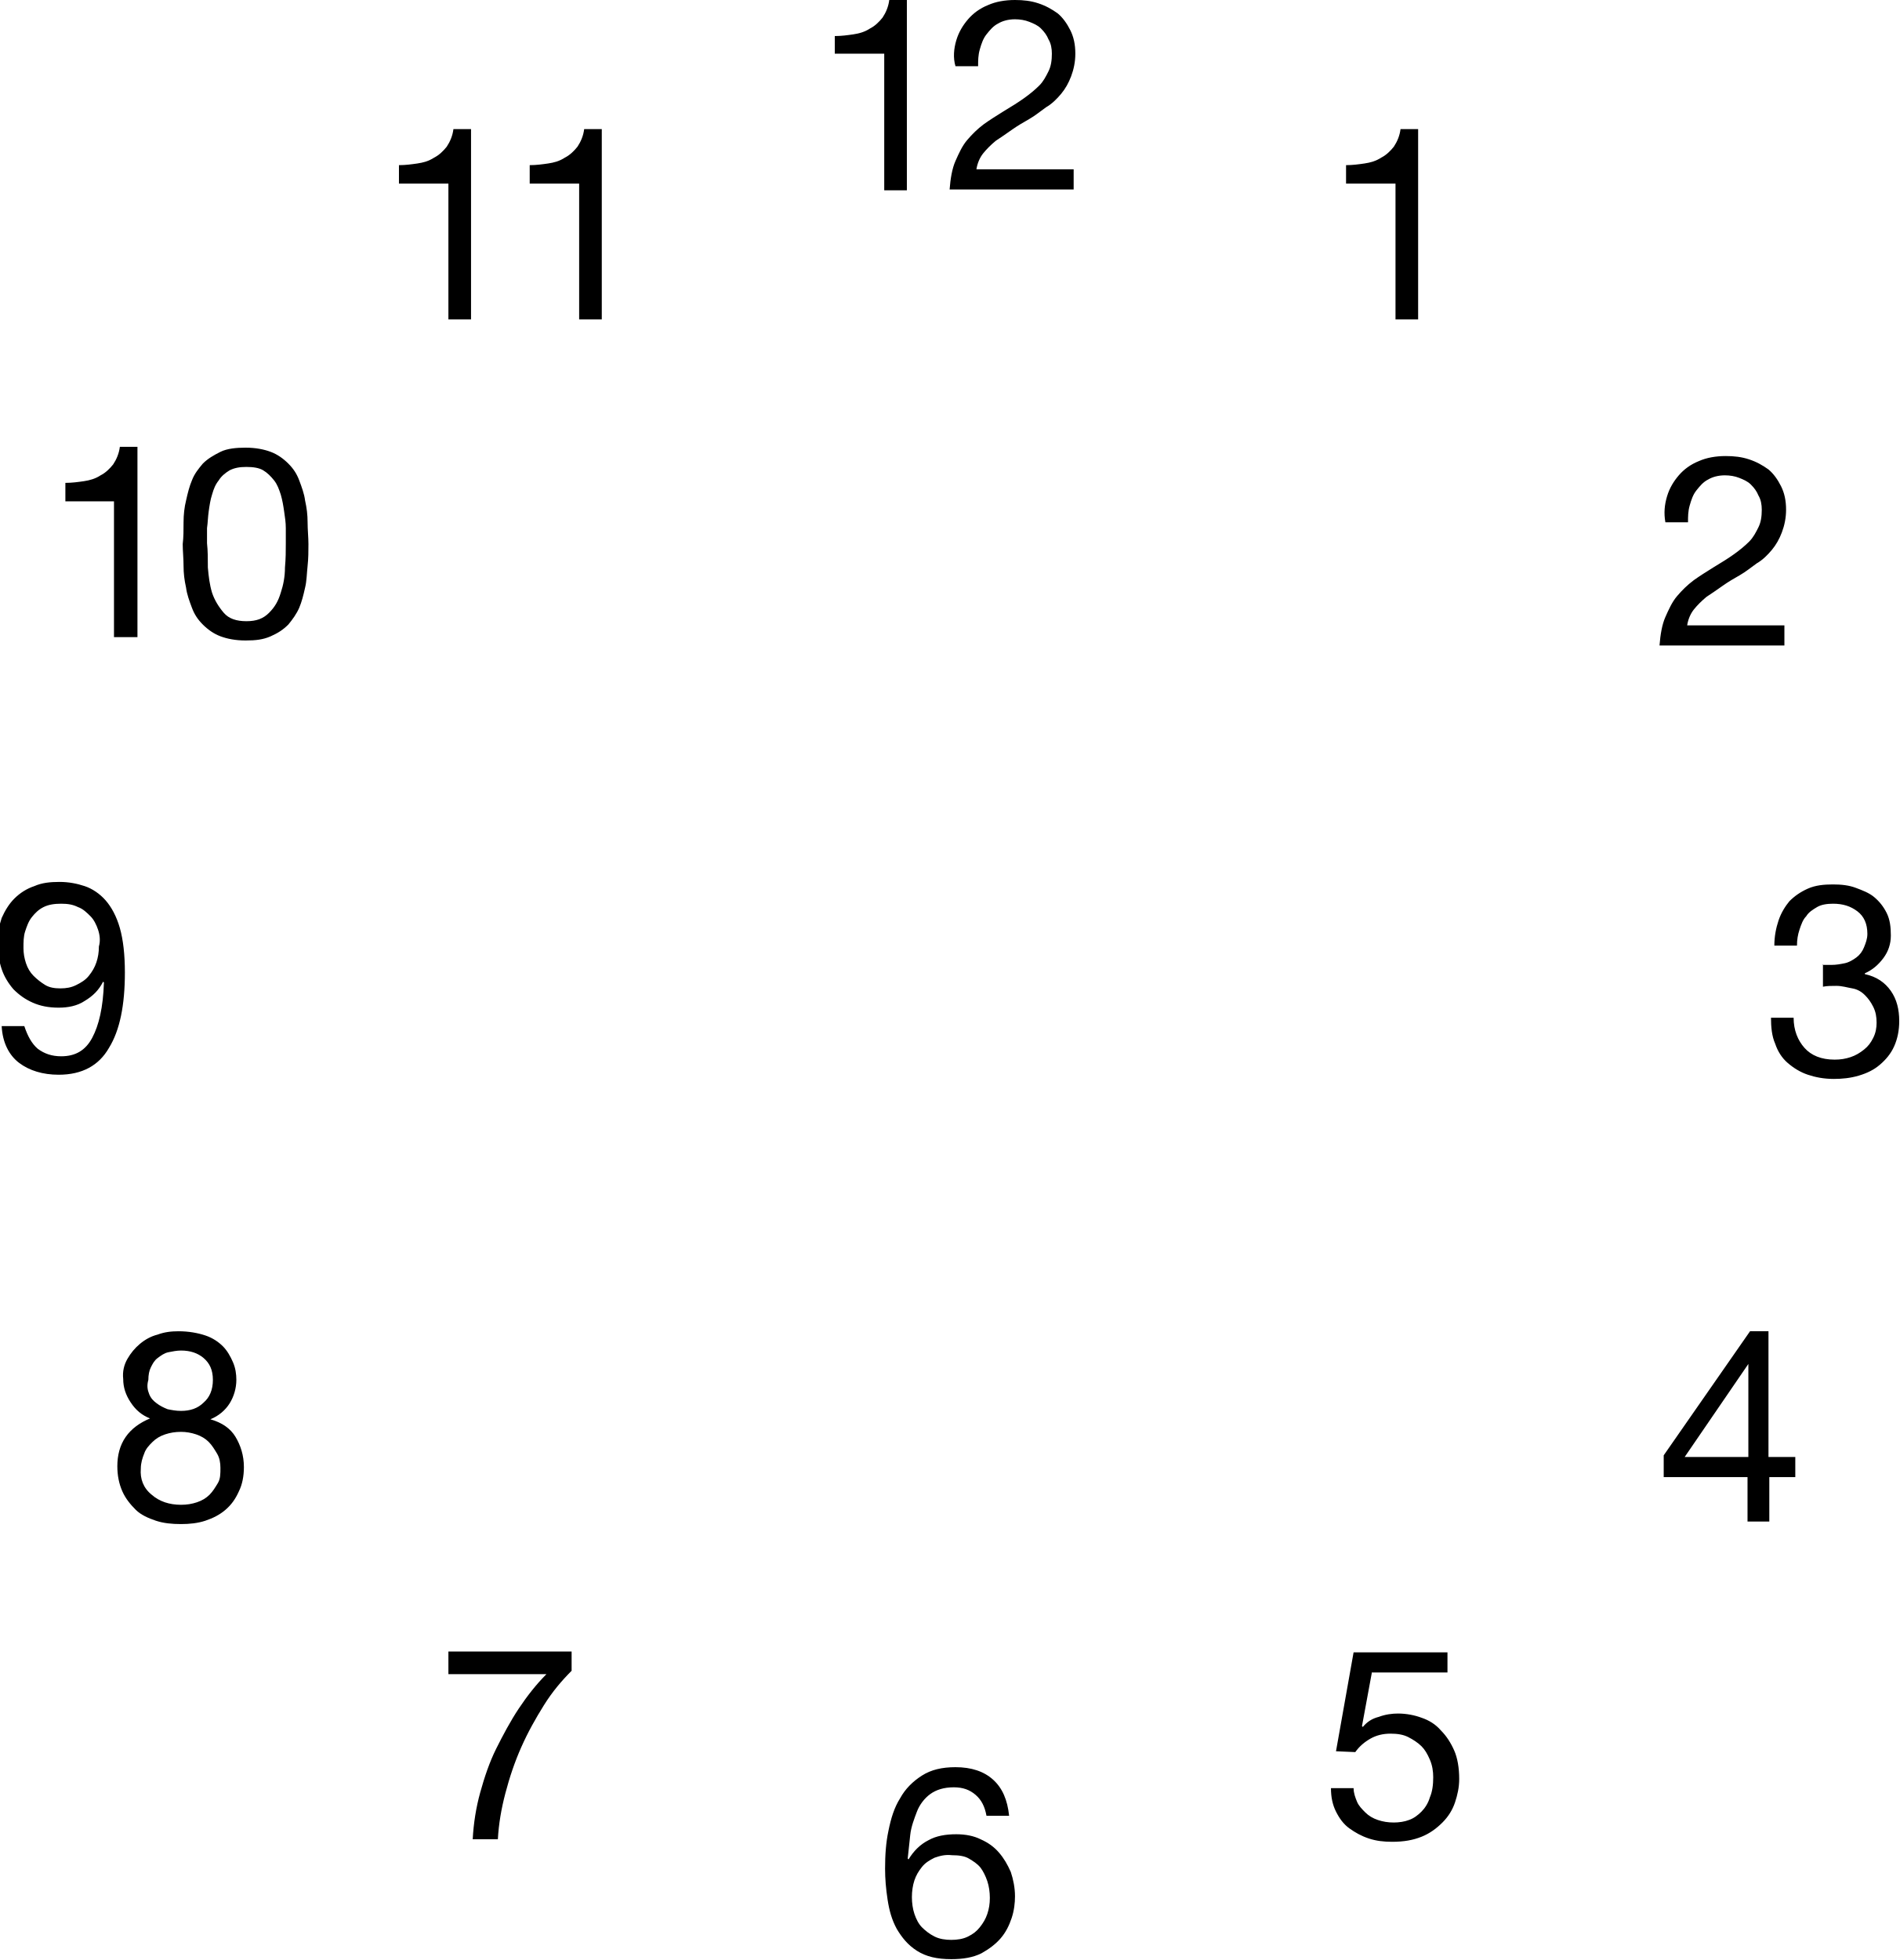
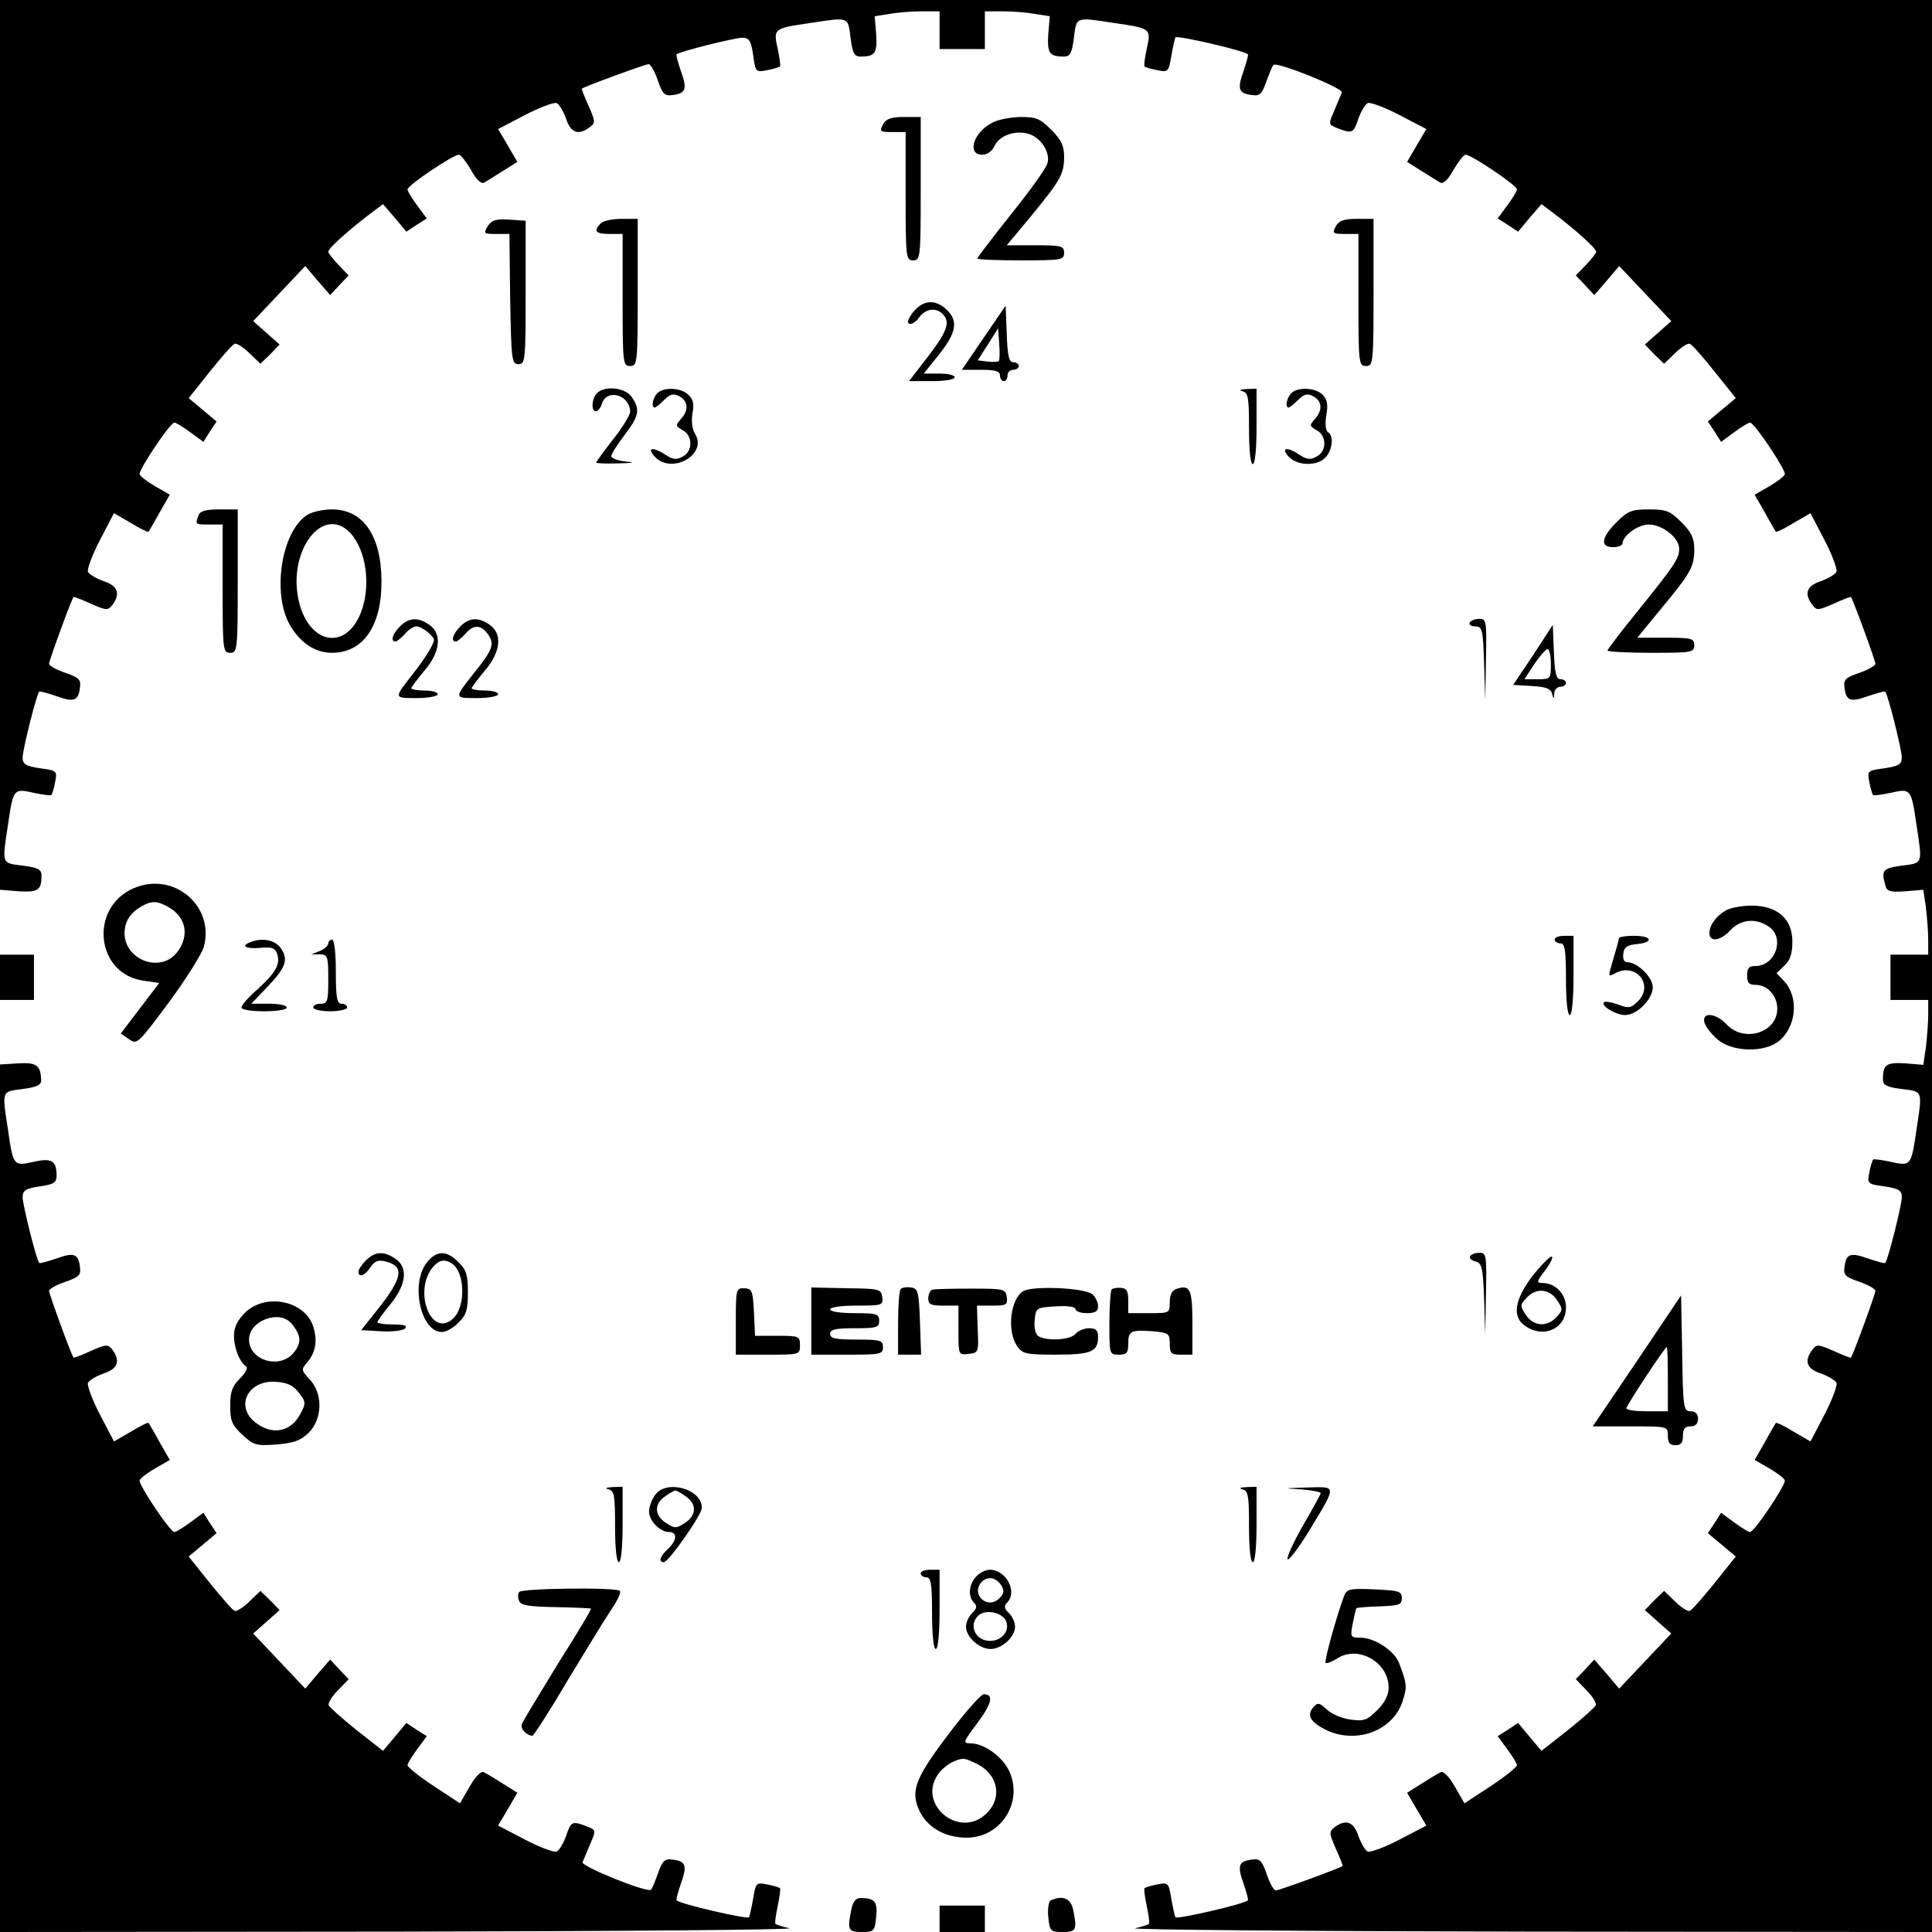
- <svg xmlns="http://www.w3.org/2000/svg" viewBox="0 0 226.6 233.8">
-   <path d="M105.5 22.7V6.4h-5.9V4.3c.8 0 1.5-.1 2.2-.2.7-.1 1.4-.3 2-.7.6-.3 1.1-.8 1.5-1.3.4-.6.7-1.3.8-2.1h2.1v22.7h-2.7zM114.1 4.8c.3-1 .8-1.8 1.4-2.5.6-.7 1.4-1.3 2.4-1.7.9-.4 2-.6 3.2-.6 1 0 1.9.1 2.8.4.9.3 1.6.7 2.3 1.2.6.5 1.1 1.2 1.5 2 .4.8.6 1.7.6 2.8 0 1-.2 1.9-.5 2.7s-.7 1.5-1.2 2.1c-.5.6-1.1 1.2-1.8 1.6-.7.5-1.3 1-2 1.4-.7.4-1.4.8-2.1 1.3s-1.3.9-1.9 1.3c-.6.5-1.1 1-1.5 1.5s-.7 1.2-.8 1.9h11.6v2.4h-14.8c.1-1.3.3-2.5.7-3.4.4-.9.8-1.8 1.4-2.5s1.2-1.3 2-1.9c.7-.5 1.5-1 2.3-1.5 1-.6 1.8-1.1 2.5-1.6s1.3-1 1.8-1.5.8-1.1 1.1-1.7.4-1.3.4-2.1c0-.6-.1-1.2-.4-1.7-.2-.5-.5-.9-.9-1.3s-.9-.6-1.4-.8c-.5-.2-1.1-.3-1.7-.3-.8 0-1.5.2-2 .5-.6.3-1 .8-1.4 1.3-.4.5-.6 1.1-.8 1.8s-.2 1.3-.2 2H114c-.3-1-.2-2.1.1-3.1zM166.5 38.2V21.9h-5.9v-2.2c.8 0 1.5-.1 2.2-.2.7-.1 1.4-.3 2-.7.6-.3 1.1-.8 1.5-1.3.4-.6.7-1.3.8-2.1h2.1v22.7h-2.7zM198.9 59.2c.3-1 .8-1.8 1.4-2.5.6-.7 1.4-1.3 2.4-1.7.9-.4 2-.6 3.2-.6 1 0 1.9.1 2.8.4.9.3 1.6.7 2.3 1.2.6.5 1.1 1.2 1.5 2 .4.8.6 1.7.6 2.8 0 1-.2 1.9-.5 2.7s-.7 1.5-1.2 2.1c-.5.6-1.1 1.2-1.8 1.6-.7.5-1.3 1-2 1.4-.7.4-1.4.8-2.1 1.3s-1.3.9-1.9 1.3c-.6.5-1.1 1-1.5 1.5s-.7 1.2-.8 1.9h11.6V77H198c.1-1.3.3-2.5.7-3.4.4-.9.8-1.8 1.4-2.5s1.2-1.3 2-1.9c.7-.5 1.5-1 2.3-1.5 1-.6 1.8-1.1 2.5-1.6s1.3-1 1.8-1.5.8-1.1 1.1-1.7.4-1.3.4-2.1c0-.6-.1-1.2-.4-1.7-.2-.5-.5-.9-.9-1.3s-.9-.6-1.4-.8c-.5-.2-1.1-.3-1.7-.3-.8 0-1.5.2-2 .5-.6.3-1 .8-1.4 1.3-.4.5-.6 1.1-.8 1.8s-.2 1.3-.2 2h-2.7c-.2-1.1-.1-2.1.2-3.1zM217.6 115.1H218.5c.6 0 1.1-.1 1.6-.2s1-.4 1.4-.7c.4-.3.7-.7.9-1.2.2-.5.4-1 .4-1.6 0-1.2-.4-2.1-1.2-2.7-.8-.6-1.7-.9-2.9-.9-.7 0-1.4.1-1.9.4-.5.3-1 .6-1.3 1.1-.4.4-.6 1-.8 1.6-.2.6-.3 1.2-.3 1.9h-2.7c0-1.1.2-2.1.5-3s.8-1.7 1.3-2.3c.6-.6 1.3-1.1 2.2-1.5.9-.4 1.9-.5 3-.5 1 0 1.9.1 2.7.4s1.6.6 2.2 1.1c.6.5 1.1 1.1 1.5 1.9s.5 1.7.5 2.7c0 1-.3 1.9-.9 2.7-.6.8-1.3 1.4-2.2 1.8v.1c1.4.3 2.4 1 3.1 2 .7 1 1 2.2 1 3.6 0 1.1-.2 2.1-.6 3-.4.9-1 1.6-1.7 2.2s-1.5 1-2.5 1.3-2 .4-3 .4c-1.2 0-2.2-.2-3.1-.5-.9-.3-1.7-.8-2.4-1.4-.7-.6-1.2-1.4-1.5-2.3-.4-.9-.5-2-.5-3.1h2.7c0 1.5.5 2.7 1.3 3.6.8.9 2 1.4 3.6 1.4.7 0 1.3-.1 1.9-.3.6-.2 1.1-.5 1.6-.9s.8-.8 1.1-1.4.4-1.2.4-1.8c0-.7-.1-1.3-.4-1.9s-.6-1-1-1.4-.9-.7-1.5-.8-1.2-.3-1.9-.3c-.6 0-1.1 0-1.6.1V115c-.1.1 0 .1.1.1zM214.2 173.8v2.4h-3.1v5.3h-2.6v-5.3h-10v-2.6l10.3-14.8h2.2v15h3.2zm-5.6-11.1l-7.6 11.1h7.6v-11.1zM163.7 199.4l-1.2 6.5.1.1c.5-.6 1.1-1 1.9-1.2.8-.3 1.6-.4 2.3-.4 1 0 2 .2 2.8.5.9.3 1.7.8 2.3 1.5.7.7 1.2 1.5 1.6 2.4s.6 2.1.6 3.4c0 1-.2 1.9-.5 2.8-.3.9-.8 1.7-1.5 2.4s-1.5 1.3-2.5 1.7-2.1.6-3.5.6c-1 0-1.9-.1-2.8-.4s-1.6-.7-2.3-1.2-1.2-1.2-1.6-2c-.4-.8-.6-1.7-.6-2.8h2.7c0 .6.2 1.1.4 1.6s.6.9 1 1.3.9.7 1.5.9c.6.2 1.2.3 1.9.3.6 0 1.3-.1 1.8-.3.6-.2 1.1-.6 1.5-1 .4-.4.8-1 1-1.7.3-.7.4-1.5.4-2.4 0-.7-.1-1.4-.4-2.1s-.6-1.2-1-1.6-1-.8-1.6-1.1-1.3-.4-2.1-.4c-.9 0-1.7.2-2.4.6-.7.4-1.3.9-1.8 1.6l-2.3-.1 2.1-11.8h11.2v2.4h-9zM116.4 214.1c-.7-.6-1.5-.9-2.6-.9-1.2 0-2.1.3-2.8.8s-1.3 1.3-1.6 2.1-.7 1.8-.8 2.8c-.1 1-.2 1.9-.3 2.8l.1.1c.6-1 1.4-1.8 2.4-2.3.9-.5 2-.7 3.3-.7 1.1 0 2.1.2 2.9.6.9.4 1.6.9 2.2 1.6s1 1.4 1.4 2.3c.3.9.5 1.9.5 2.9 0 .8-.1 1.7-.4 2.6-.3.9-.7 1.7-1.3 2.4-.6.7-1.4 1.3-2.3 1.8-1 .5-2.2.7-3.6.7-1.7 0-3-.3-4.1-1s-1.8-1.6-2.4-2.6c-.6-1.1-.9-2.2-1.1-3.5-.2-1.3-.3-2.5-.3-3.7 0-1.6.1-3.1.4-4.5.3-1.5.7-2.8 1.4-3.9.6-1.1 1.5-2 2.6-2.7 1.1-.7 2.4-1 4-1 1.9 0 3.4.5 4.5 1.5s1.7 2.4 1.9 4.3h-2.7c-.2-1.1-.6-1.9-1.3-2.5zm-4.9 7.5c-.6.3-1.1.6-1.5 1.1-.4.5-.7 1-.9 1.6-.2.6-.3 1.3-.3 2s.1 1.4.3 2c.2.6.5 1.2.9 1.6.4.4.9.8 1.5 1.1.6.3 1.3.4 2 .4s1.4-.1 2-.4c.6-.3 1-.6 1.4-1.1.4-.5.7-1 .9-1.6s.3-1.2.3-1.9-.1-1.4-.3-2c-.2-.6-.5-1.2-.8-1.6-.4-.5-.9-.8-1.4-1.1s-1.2-.4-2-.4c-.9-.1-1.5.1-2.1.3zM64.9 203.4c-1 1.6-1.9 3.2-2.7 5-.8 1.8-1.4 3.6-1.9 5.5s-.8 3.7-.9 5.5h-3c.1-1.9.4-3.8.9-5.6.5-1.8 1.1-3.6 1.9-5.2s1.7-3.3 2.7-4.8c1-1.5 2.1-2.9 3.3-4.1H53.5V197h14.7v2.3c-1.2 1.2-2.3 2.5-3.3 4.1zM15.2 162.1c.4-.7.9-1.3 1.5-1.8s1.3-.9 2.1-1.1c.8-.3 1.6-.4 2.5-.4 1.2 0 2.3.2 3.2.5.9.3 1.6.8 2.1 1.3s.9 1.2 1.2 1.9c.3.7.4 1.4.4 2.1 0 1-.3 2-.8 2.8s-1.3 1.5-2.3 1.9c1.4.4 2.4 1.1 3 2.1s1 2.2 1 3.6c0 1.1-.2 2.1-.6 2.9-.4.9-.9 1.6-1.6 2.2s-1.5 1-2.4 1.3-1.9.4-2.9.4c-1.1 0-2.1-.1-3-.4-.9-.3-1.8-.7-2.4-1.3s-1.2-1.3-1.6-2.2c-.4-.9-.6-1.9-.6-3 0-1.3.3-2.5 1-3.5s1.7-1.7 2.9-2.2c-1-.4-1.7-1-2.3-1.9-.6-.9-.9-1.8-.9-2.8-.1-.9.1-1.7.5-2.4zm2.9 16.2c.9.8 2.1 1.2 3.5 1.2.7 0 1.3-.1 1.9-.3.6-.2 1.1-.5 1.5-.9s.7-.9 1-1.4.3-1.1.3-1.8c0-.6-.1-1.2-.4-1.7s-.6-1-1-1.4-.9-.7-1.5-.9c-.6-.2-1.2-.3-1.8-.3-.7 0-1.3.1-1.9.3-.6.2-1.1.5-1.5.9-.4.4-.8.8-1 1.4-.2.5-.4 1.1-.4 1.8-.1 1.2.3 2.3 1.3 3.1zm-.3-12c.2.5.5.8.9 1.1.4.3.8.5 1.3.7.5.1 1 .2 1.6.2 1.1 0 2-.3 2.7-1 .7-.6 1.1-1.5 1.1-2.7s-.4-2-1.1-2.6c-.7-.6-1.6-.9-2.7-.9-.5 0-1 .1-1.5.2s-.9.4-1.3.7c-.4.3-.6.7-.8 1.1-.2.4-.3.9-.3 1.5-.2.7-.1 1.2.1 1.7zM4.5 125.1c.8.6 1.7.9 2.8.9 1.7 0 2.9-.7 3.7-2.2s1.3-3.6 1.4-6.6l-.1-.1c-.5 1-1.2 1.7-2.2 2.3-.9.6-2 .8-3.1.8-1.2 0-2.2-.2-3.1-.6-.9-.4-1.6-.9-2.3-1.6-.6-.7-1.1-1.5-1.4-2.4-.3-.9-.5-2-.5-3.1s.2-2.1.5-3c.4-.9.9-1.7 1.5-2.3.7-.7 1.5-1.2 2.4-1.5.9-.4 1.9-.5 3-.5s2.1.2 3 .5c.9.3 1.8.9 2.5 1.7.7.8 1.3 1.9 1.7 3.3.4 1.4.6 3.2.6 5.3 0 3.9-.6 6.9-1.9 9-1.2 2.1-3.2 3.2-6 3.2-1.9 0-3.5-.5-4.7-1.4s-2-2.4-2.1-4.4h2.7c.4 1.2.9 2.1 1.6 2.7zm7.2-14.2c-.2-.6-.5-1.2-.9-1.6s-.9-.9-1.5-1.1c-.6-.3-1.2-.4-2-.4s-1.5.1-2.1.4-1 .7-1.4 1.2c-.4.5-.6 1.1-.8 1.7-.2.6-.2 1.3-.2 2 0 .6.1 1.2.3 1.8.2.6.5 1.1.9 1.5.4.4.9.8 1.4 1.1s1.1.4 1.8.4 1.3-.1 1.9-.4 1.1-.6 1.5-1.1c.4-.5.7-1 .9-1.6.2-.6.3-1.2.3-1.9.2-.7.1-1.4-.1-2zM13.6 76V59.8H7.8v-2.2c.8 0 1.5-.1 2.2-.2.7-.1 1.4-.3 2-.7.6-.3 1.1-.8 1.5-1.3.4-.6.7-1.3.8-2.1h2.1V76h-2.8zM21.9 62.3c0-.9.1-1.8.3-2.6.2-.9.4-1.7.7-2.4.3-.8.8-1.4 1.3-2 .6-.6 1.3-1 2.1-1.4s1.9-.5 3-.5c1.2 0 2.2.2 3 .5s1.5.8 2.1 1.4c.6.6 1 1.2 1.3 2 .3.8.6 1.6.7 2.4.2.9.3 1.7.3 2.6s.1 1.8.1 2.6 0 1.7-.1 2.6-.1 1.8-.3 2.6c-.2.9-.4 1.7-.7 2.4s-.8 1.4-1.3 2c-.6.6-1.2 1-2.1 1.4s-1.8.5-3 .5-2.2-.2-3-.5-1.5-.8-2.1-1.4c-.6-.6-1-1.2-1.3-2s-.6-1.6-.7-2.4c-.2-.9-.3-1.7-.3-2.6 0-.9-.1-1.8-.1-2.6.1-.8.1-1.7.1-2.6zm2.9 5.4c.1 1.1.2 2 .5 3 .3.9.8 1.7 1.4 2.4s1.5 1 2.7 1c1.2 0 2-.3 2.7-1s1.1-1.4 1.4-2.4c.3-.9.5-1.9.5-3 .1-1.1.1-2 .1-2.9V63c0-.7-.1-1.3-.2-2s-.2-1.3-.4-2c-.2-.6-.4-1.2-.8-1.7s-.8-.9-1.3-1.2-1.2-.4-2-.4-1.4.1-2 .4c-.5.3-1 .7-1.3 1.2-.4.5-.6 1-.8 1.7-.2.6-.3 1.3-.4 2-.1.7-.1 1.3-.2 2v1.8c.1.9.1 1.9.1 2.9z" />
-   <g>
-     <path d="M53.5 38.2V21.9h-5.9v-2.2c.8 0 1.5-.1 2.2-.2.7-.1 1.4-.3 2-.7.6-.3 1.1-.8 1.5-1.3.4-.6.7-1.3.8-2.1h2.1v22.7h-2.7zM69.1 38.2V21.9h-5.9v-2.2c.8 0 1.5-.1 2.2-.2.7-.1 1.4-.3 2-.7.6-.3 1.1-.8 1.5-1.3.4-.6.7-1.3.8-2.1h2.1v22.7h-2.7z" />
+ <svg xmlns="http://www.w3.org/2000/svg" version="1.0" width="512pt" height="512pt" viewBox="0 0 512 512" preserveAspectRatio="xMidYMid meet">
+   <g transform="translate(0,512) scale(0.1,-0.1)" fill="#000000" stroke="none">
+     <path d="M0 3941 l0 -1179 50 -4 c51 -3 60 3 60 42 0 16 -10 21 -50 26 -56 7 -55 3 -39 107 14 97 15 98 68 86 24 -5 45 -8 47 -6 2 2 7 17 10 34 6 30 5 31 -40 37 -39 6 -46 11 -46 29 0 20 37 168 44 174 2 2 22 -4 46 -12 47 -17 58 -12 62 24 3 20 -4 26 -39 38 -24 8 -43 19 -43 24 0 8 59 170 65 177 1 1 22 -7 46 -18 41 -18 45 -18 57 -3 22 30 14 51 -24 63 -19 7 -38 18 -41 25 -2 8 12 46 32 84 l37 71 45 -26 c24 -15 45 -25 47 -23 1 2 15 25 29 51 l27 47 -40 23 c-22 13 -40 27 -40 32 0 15 81 136 92 136 5 0 24 -12 43 -26 l34 -25 17 27 18 27 -37 31 -37 31 56 70 c31 39 60 72 66 74 5 2 23 -9 39 -25 l29 -28 26 25 25 26 -35 31 -35 31 69 73 69 73 33 -39 33 -38 24 26 25 26 -27 28 c-15 16 -27 31 -27 35 0 9 55 58 109 99 l36 27 31 -36 31 -37 27 18 27 17 -25 34 c-14 19 -26 38 -26 43 0 11 121 92 136 92 5 0 19 -18 32 -40 14 -26 27 -38 35 -34 7 4 29 18 50 31 l38 24 -25 43 -26 44 71 37 c38 20 76 34 84 32 7 -3 18 -22 25 -41 12 -38 33 -46 63 -23 15 11 15 15 -3 56 -11 24 -19 45 -18 46 7 6 169 65 177 65 5 0 16 -19 24 -42 12 -36 18 -43 38 -40 36 4 41 15 24 62 -8 24 -14 44 -12 46 6 7 154 44 174 44 18 0 23 -7 29 -46 6 -45 7 -46 37 -40 17 3 32 8 34 10 2 2 -1 23 -6 47 -12 53 -11 54 86 68 104 16 100 17 107 -39 5 -40 10 -50 26 -50 39 0 45 9 42 59 l-4 48 39 6 c21 4 59 7 86 7 l47 0 0 -50 0 -50 60 0 60 0 0 50 0 50 48 0 c26 0 64 -3 85 -7 l39 -6 -4 -48 c-3 -50 3 -59 42 -59 16 0 21 10 26 50 7 56 3 55 107 39 97 -14 98 -15 86 -68 -5 -24 -8 -45 -6 -47 2 -2 17 -7 34 -10 29 -6 30 -4 37 37 4 23 9 46 11 50 4 6 183 -35 192 -45 2 -1 -4 -22 -12 -46 -17 -47 -12 -58 24 -62 19 -3 26 4 37 36 8 22 16 42 19 44 9 9 186 -62 181 -73 -2 -5 -11 -27 -20 -48 -16 -37 -16 -37 9 -47 39 -15 42 -13 55 26 7 19 18 38 25 41 8 2 46 -12 84 -32 l71 -37 -26 -44 -25 -43 38 -24 c21 -13 43 -27 50 -31 8 -4 21 8 35 34 13 22 27 40 32 40 15 0 136 -81 136 -92 0 -5 -12 -24 -26 -43 l-25 -34 27 -17 27 -18 31 37 31 36 36 -27 c54 -41 109 -90 109 -99 0 -4 -12 -19 -27 -35 l-27 -28 25 -26 24 -26 33 38 33 39 69 -73 69 -73 -35 -31 -35 -31 25 -26 26 -25 29 28 c16 16 34 27 39 25 6 -2 35 -35 66 -74 l56 -70 -37 -31 -37 -31 18 -27 17 -27 34 25 c19 14 38 26 43 26 11 0 92 -121 92 -136 0 -5 -18 -19 -40 -32 l-40 -23 27 -47 c14 -26 28 -49 29 -51 2 -2 23 8 47 23 l45 26 37 -71 c20 -38 34 -76 32 -84 -3 -7 -22 -18 -41 -25 -38 -12 -46 -33 -23 -63 11 -15 15 -15 56 3 24 11 45 19 46 18 6 -7 65 -169 65 -177 0 -5 -19 -16 -42 -24 -36 -12 -43 -18 -40 -38 4 -36 15 -41 62 -24 24 8 44 14 46 12 7 -6 44 -154 44 -174 0 -18 -7 -23 -46 -29 -45 -6 -46 -7 -40 -37 3 -17 8 -32 10 -34 2 -2 23 1 47 6 53 12 54 11 68 -86 16 -104 17 -100 -39 -107 -50 -7 -55 -12 -44 -51 4 -17 12 -20 53 -17 l48 4 7 -48 c3 -26 6 -64 6 -85 l0 -39 -50 0 -50 0 0 -60 0 -60 50 0 50 0 0 -39 c0 -21 -3 -59 -6 -85 l-7 -48 -48 4 c-50 3 -59 -3 -59 -42 0 -16 10 -21 50 -26 56 -7 55 -3 39 -107 -14 -97 -15 -98 -68 -86 -24 5 -45 8 -47 6 -2 -2 -7 -17 -10 -34 -6 -30 -5 -31 40 -37 39 -6 46 -11 46 -29 0 -20 -37 -168 -44 -174 -2 -2 -22 4 -46 12 -47 17 -58 12 -62 -24 -3 -20 4 -26 40 -38 23 -8 42 -19 42 -24 0 -8 -59 -170 -65 -177 -1 -1 -22 7 -46 18 -41 18 -45 18 -56 3 -23 -30 -15 -51 23 -63 19 -7 38 -18 41 -25 2 -8 -12 -46 -32 -84 l-37 -71 -45 26 c-24 15 -45 25 -47 23 -1 -2 -15 -25 -29 -51 l-27 -47 40 -23 c22 -13 40 -27 40 -32 0 -15 -81 -136 -92 -136 -5 0 -24 12 -43 26 l-34 25 -17 -27 -18 -27 37 -31 37 -31 -56 -70 c-31 -38 -60 -72 -66 -74 -5 -2 -23 9 -39 25 l-29 28 -26 -25 -25 -26 35 -31 35 -31 -69 -73 -69 -73 -33 39 -33 38 -24 -26 -25 -26 28 -29 c16 -16 27 -34 25 -40 -2 -5 -35 -35 -74 -66 l-70 -55 -31 37 -31 37 -27 -18 -27 -17 25 -34 c14 -19 26 -38 26 -43 0 -5 -31 -30 -69 -55 l-70 -46 -26 45 c-16 28 -31 42 -38 37 -7 -3 -29 -17 -50 -30 l-38 -24 25 -43 26 -44 -71 -37 c-38 -20 -76 -34 -84 -32 -7 3 -18 22 -25 41 -12 38 -33 46 -63 24 -15 -12 -15 -16 3 -57 11 -24 19 -45 18 -46 -7 -6 -169 -65 -177 -65 -5 0 -16 19 -24 43 -12 35 -18 42 -38 39 -36 -4 -41 -15 -24 -62 8 -24 14 -45 12 -46 -9 -10 -188 -51 -192 -45 -2 4 -7 27 -11 50 -7 41 -8 43 -37 37 -17 -3 -32 -8 -34 -10 -2 -2 1 -23 6 -47 5 -24 8 -45 6 -47 -2 -3 -19 -8 -37 -12 -18 -4 450 -8 1040 -9 l1072 -1 0 2560 0 2560 -2560 0 -2560 0 0 -1179z" />
+     <path d="M2340 4790 c-10 -18 -8 -20 25 -20 l35 0 0 -170 c0 -163 1 -170 20 -170 19 0 20 7 20 190 l0 190 -45 0 c-34 0 -47 -5 -55 -20z" />
+     <path d="M2628 4794 c-49 -26 -66 -84 -25 -84 13 0 26 9 32 22 12 28 53 43 88 34 34 -8 61 -49 53 -78 -3 -13 -46 -73 -96 -135 -49 -62 -90 -115 -90 -118 0 -3 52 -5 115 -5 108 0 115 1 115 20 0 18 -7 20 -76 20 l-76 0 65 78 c78 95 87 111 87 157 0 29 -8 45 -34 71 -30 30 -40 34 -82 34 -27 -1 -61 -7 -76 -16z" />
+     <path d="M1292 4520 c-11 -19 -10 -20 23 -20 l35 0 2 -172 c3 -162 4 -173 22 -173 18 0 19 10 19 190 l0 190 -44 3 c-35 2 -46 -1 -57 -18z" />
+     <path d="M1592 4528 c-20 -20 -14 -28 23 -28 l35 0 0 -175 c0 -168 1 -175 20 -175 19 0 20 7 20 195 l0 195 -43 0 c-24 0 -48 -5 -55 -12z" />
+     <path d="M3540 4520 c-10 -18 -8 -20 25 -20 l35 0 0 -175 c0 -168 1 -175 20 -175 19 0 20 7 20 195 l0 195 -45 0 c-34 0 -47 -5 -55 -20z" />
+     <path d="M2420 4293 c-14 -18 -17 -29 -10 -31 6 -2 18 5 26 17 17 23 44 27 62 9 21 -21 13 -45 -38 -112 l-51 -66 61 0 c33 0 60 4 60 10 0 6 -18 10 -41 10 l-41 0 41 51 c46 58 51 89 19 119 -30 28 -62 25 -88 -7z" />
+     <path d="M2607 4225 l-58 -85 51 0 c38 0 50 -4 50 -15 0 -8 5 -15 10 -15 6 0 10 7 10 15 0 8 7 15 15 15 8 0 15 5 15 10 0 6 -7 10 -15 10 -11 0 -15 17 -17 75 l-3 75 -58 -85z m40 -62 c-3 -2 -17 -3 -31 -1 l-25 3 27 42 27 43 3 -41 c2 -23 1 -43 -1 -46z" />
+     <path d="M1582 4078 c-14 -14 -16 -48 -3 -48 5 0 13 9 16 20 13 41 74 24 75 -21 0 -8 -20 -42 -45 -73 -25 -32 -45 -60 -45 -62 0 -2 26 -3 58 -2 42 1 47 2 20 5 -21 2 -38 9 -38 14 0 6 16 31 35 56 39 51 42 68 19 101 -17 25 -71 31 -92 10z" />
+     <path d="M1742 4078 c-12 -12 -17 -38 -7 -38 3 0 14 9 25 20 16 16 25 18 40 10 24 -13 26 -37 4 -61 -14 -16 -14 -18 5 -29 27 -14 28 -56 0 -70 -16 -9 -26 -8 -44 4 -35 23 -52 20 -30 -4 45 -49 141 6 107 60 -8 13 -10 34 -7 54 5 24 2 38 -10 49 -19 20 -66 22 -83 5z" />
+     <path d="M3293 4083 c15 -4 17 -17 17 -99 0 -56 4 -94 10 -94 6 0 10 40 10 100 l0 100 -27 -1 c-17 -1 -21 -3 -10 -6z" />
+     <path d="M3422 4078 c-12 -12 -17 -38 -7 -38 3 0 14 9 25 20 16 16 25 18 40 10 24 -13 26 -37 4 -61 -14 -16 -14 -18 5 -29 27 -14 28 -56 0 -70 -16 -9 -26 -8 -44 4 -34 23 -52 20 -30 -4 23 -25 76 -26 98 -2 19 21 22 58 6 67 -6 4 -8 22 -4 45 5 28 2 42 -10 54 -19 19 -66 21 -83 4z" />
+     <path d="M526 3754 c-9 -24 -9 -24 29 -24 l35 0 0 -170 c0 -163 1 -170 20 -170 19 0 20 7 20 190 l0 190 -49 0 c-35 0 -51 -4 -55 -16z" />
+     <path d="M812 3754 c-67 -46 -91 -207 -44 -290 28 -48 67 -74 112 -74 83 0 132 72 131 192 -1 119 -49 188 -131 188 -25 0 -56 -7 -68 -16z m116 -46 c44 -47 56 -145 27 -215 -42 -100 -139 -78 -164 38 -28 131 65 252 137 177z" />
+     <path d="M4284 3736 c-41 -41 -44 -66 -9 -66 14 0 25 5 25 10 0 20 41 50 69 50 36 0 81 -35 81 -64 0 -26 -11 -43 -112 -168 -43 -53 -78 -99 -78 -102 0 -3 52 -6 115 -6 108 0 115 1 115 20 0 18 -7 20 -75 20 l-76 0 64 78 c78 94 87 110 87 157 0 29 -8 45 -34 71 -30 30 -40 34 -86 34 -46 0 -56 -4 -86 -34z" />
+     <path d="M1060 3460 c-20 -20 -26 -40 -12 -40 4 0 15 9 25 20 9 11 23 20 31 20 14 0 46 -26 46 -36 0 -11 -25 -51 -55 -89 -52 -66 -52 -65 9 -65 31 0 56 5 56 10 0 6 -16 10 -35 10 -19 0 -35 3 -35 6 0 3 16 24 35 47 42 49 47 97 13 121 -30 21 -54 20 -78 -4z" />
+     <path d="M1220 3460 c-20 -20 -26 -40 -12 -40 4 0 15 9 25 20 22 26 42 25 61 -2 17 -25 12 -40 -39 -103 -52 -66 -52 -65 9 -65 31 0 56 5 56 10 0 6 -16 10 -35 10 -19 0 -35 3 -35 6 0 3 16 24 35 47 42 49 47 97 13 121 -30 21 -54 20 -78 -4z" />
+     <path d="M3895 3470 c-3 -5 3 -10 14 -10 19 0 21 -7 24 -97 l3 -98 2 108 c2 100 1 107 -17 107 -11 0 -23 -4 -26 -10z" />
+     <path d="M4063 3384 l-53 -79 49 -3 c37 -2 51 -7 54 -20 4 -16 5 -16 6 1 0 9 8 17 16 17 8 0 15 5 15 10 0 6 -7 10 -15 10 -11 0 -15 17 -17 72 l-3 72 -52 -80z m47 -24 c0 -39 -1 -40 -35 -40 l-35 0 26 40 c15 22 31 40 35 40 5 0 9 -18 9 -40z" />
+     <path d="M354 2766 c-119 -52 -100 -228 27 -245 l41 -6 -51 -67 -51 -67 22 -15 c21 -15 24 -12 105 97 46 62 87 128 93 147 30 109 -80 202 -186 156z m89 -48 c50 -26 61 -77 26 -122 -44 -56 -140 -20 -139 53 1 29 15 52 45 69 26 15 41 15 68 0z" />
+     <path d="M4575 2708 c-27 -15 -44 -39 -45 -60 0 -26 29 -22 56 7 27 29 68 33 102 9 43 -30 17 -104 -36 -104 -17 0 -22 -6 -22 -25 0 -20 5 -25 23 -25 31 0 57 -29 57 -63 0 -64 -88 -91 -134 -42 -29 31 -67 34 -59 5 3 -11 19 -31 35 -45 39 -33 122 -35 161 -5 48 38 55 117 15 160 l-20 21 21 20 c15 14 21 32 21 64 0 60 -40 95 -108 95 -26 0 -56 -6 -67 -12z" />
+     <path d="M4120 2630 c0 -5 7 -10 15 -10 12 0 15 -17 15 -95 0 -57 4 -95 10 -95 6 0 10 42 10 105 l0 105 -25 0 c-14 0 -25 -4 -25 -10z" />
+     <path d="M4290 2633 c0 -5 -7 -29 -15 -56 -14 -47 -14 -47 6 -36 54 29 103 -31 60 -74 -19 -19 -25 -20 -53 -9 -17 6 -34 9 -37 6 -10 -9 31 -34 56 -34 31 0 73 42 73 74 0 26 -41 66 -67 66 -9 0 -13 8 -11 23 2 17 11 23 36 25 46 5 40 22 -8 22 -22 0 -40 -3 -40 -7z" />
+     <path d="M663 2623 c-26 -10 -12 -18 26 -15 32 3 40 0 46 -17 8 -27 -5 -50 -54 -94 -23 -20 -41 -41 -41 -47 0 -6 27 -10 60 -10 33 0 60 4 60 10 0 6 -21 10 -47 10 l-47 0 41 43 c50 52 58 73 38 103 -15 23 -50 30 -82 17z" />
+     <path d="M870 2620 c0 -6 -10 -15 -22 -20 l-23 -9 23 0 c20 -1 22 -5 22 -66 0 -58 -2 -65 -20 -65 -11 0 -20 -4 -20 -10 0 -5 20 -10 45 -10 25 0 45 5 45 10 0 6 -7 10 -15 10 -12 0 -15 16 -15 85 0 50 -4 85 -10 85 -5 0 -10 -5 -10 -10z" />
+     <path d="M0 2530 l0 -60 45 0 45 0 0 60 0 60 -45 0 -45 0 0 -60z" />
+     <path d="M48 2302 l-48 -3 0 -1150 0 -1149 1063 1 c584 1 1047 5 1029 9 -18 4 -35 9 -37 12 -2 2 1 23 6 47 5 24 8 45 6 47 -2 2 -17 7 -34 10 -29 6 -30 4 -37 -37 -4 -23 -9 -46 -11 -50 -4 -6 -183 35 -192 45 -2 1 4 22 12 46 17 47 12 58 -24 62 -19 3 -26 -4 -37 -36 -8 -22 -16 -42 -19 -44 -9 -9 -186 62 -181 73 2 5 11 27 20 48 16 37 16 37 -9 47 -39 15 -42 13 -55 -26 -7 -19 -18 -38 -25 -41 -8 -2 -46 12 -84 32 l-71 37 26 44 25 43 -38 24 c-21 13 -43 27 -50 30 -7 5 -22 -9 -38 -37 l-26 -45 -70 46 c-38 25 -69 50 -69 55 0 5 12 24 26 43 l25 34 -27 17 -27 18 -31 -37 -31 -37 -70 55 c-39 31 -72 61 -74 66 -2 6 9 24 25 40 l28 29 -25 26 -24 26 -33 -38 -33 -39 -69 73 -69 73 35 31 35 31 -25 26 -26 25 -29 -28 c-16 -16 -34 -27 -39 -25 -6 2 -35 36 -66 74 l-56 70 37 31 37 31 -18 27 -17 27 -34 -25 c-19 -14 -38 -26 -43 -26 -11 0 -92 121 -92 136 0 5 18 19 40 32 l40 23 -27 47 c-14 26 -28 49 -29 51 -2 2 -23 -8 -47 -23 l-45 -26 -37 71 c-20 38 -34 76 -32 84 3 7 22 18 41 25 38 12 46 33 24 63 -12 15 -16 15 -57 -3 -24 -11 -45 -19 -46 -18 -6 7 -65 169 -65 177 0 5 19 16 43 24 35 12 42 18 39 38 -4 36 -15 41 -62 24 -24 -8 -44 -14 -46 -12 -7 6 -44 154 -44 174 0 18 7 23 45 29 37 5 45 10 45 28 0 40 -13 48 -61 37 -53 -12 -54 -11 -68 86 -16 104 -17 100 39 107 38 5 50 11 49 24 -1 39 -13 47 -61 44z" />
+     <path d="M970 1780 c-11 -11 -20 -24 -20 -30 0 -17 17 -11 32 12 11 16 20 20 40 15 51 -13 46 -43 -25 -132 l-40 -50 53 -3 c29 -2 58 2 63 7 8 8 -1 11 -31 11 -23 0 -42 3 -42 6 0 3 16 25 35 48 42 52 47 97 13 120 -30 21 -54 20 -78 -4z" />
+     <path d="M1131 1774 c-44 -56 -16 -184 40 -184 11 0 31 11 44 25 21 20 25 34 25 80 0 46 -4 60 -25 80 -31 32 -58 32 -84 -1z m66 -2 c36 -23 38 -116 3 -147 -58 -52 -106 75 -52 138 16 18 30 21 49 9z" />
+     <path d="M3896 1791 c-3 -5 3 -11 14 -14 17 -4 20 -16 23 -98 l3 -94 2 108 c2 100 1 107 -17 107 -11 0 -22 -4 -25 -9z" />
+     <path d="M4060 1737 c-47 -63 -53 -107 -18 -131 49 -34 108 -7 108 49 0 36 -28 65 -63 65 -16 0 -15 4 9 35 14 19 21 35 16 35 -6 0 -29 -24 -52 -53z m66 -62 c16 -24 16 -27 -1 -45 -25 -28 -61 -25 -81 5 -16 24 -16 27 1 45 25 28 61 25 81 -5z" />
+     <path d="M1950 1619 l0 -89 85 0 c84 0 85 0 85 25 0 24 -3 25 -60 25 l-59 0 -3 63 c-3 56 -5 62 -25 63 -22 1 -23 -2 -23 -87z" />
+     <path d="M2150 1619 l0 -89 95 0 c88 0 95 1 95 20 0 18 -7 20 -70 20 -56 0 -70 3 -70 15 0 12 14 15 65 15 58 0 65 2 65 20 0 18 -7 20 -65 20 -37 0 -65 4 -65 10 0 6 30 10 71 10 67 0 70 1 67 23 -3 21 -8 22 -95 23 l-93 2 0 -89z" />
+     <path d="M2387 1704 c-4 -4 -7 -45 -7 -91 l0 -83 30 0 31 0 -3 88 c-3 79 -5 87 -23 90 -12 2 -24 0 -28 -4z" />
+     <path d="M2470 1702 c-5 -2 -10 -12 -10 -23 0 -16 7 -19 40 -19 l40 0 0 -66 c0 -65 0 -65 27 -62 26 3 27 4 24 66 l-2 62 41 0 c37 0 41 2 38 23 -3 21 -7 22 -95 22 -51 0 -97 -1 -103 -3z" />
+     <path d="M2713 1699 c-35 -19 -46 -106 -17 -147 14 -20 24 -22 103 -22 93 0 111 8 111 47 0 18 -6 23 -24 23 -13 0 -29 -7 -36 -15 -13 -16 -76 -20 -98 -6 -8 5 -12 22 -10 42 3 33 4 34 56 37 31 2 52 -1 52 -7 0 -6 14 -11 30 -11 23 0 30 5 30 19 0 10 -7 24 -15 31 -20 17 -154 23 -182 9z" />
+     <path d="M2946 1703 c-3 -4 -6 -44 -6 -90 0 -82 0 -83 25 -83 21 0 25 5 25 29 0 34 6 37 65 33 42 -4 45 -6 45 -33 0 -26 4 -29 30 -29 l30 0 0 84 c0 88 -6 102 -40 91 -14 -4 -20 -15 -20 -36 0 -29 -1 -29 -55 -29 l-55 0 0 33 c0 25 -4 33 -19 34 -10 1 -22 -1 -25 -4z" />
+     <path d="M4338 1513 l-117 -173 100 0 c99 0 99 0 99 -25 0 -18 5 -25 20 -25 15 0 20 7 20 25 0 18 5 25 20 25 13 0 20 7 20 20 0 13 -7 20 -20 20 -18 0 -20 8 -22 153 l-3 154 -117 -174z m82 -48 l0 -85 -55 0 c-30 0 -55 3 -55 8 0 7 102 162 107 162 2 0 3 -38 3 -85z" />
+     <path d="M649 1641 c-20 -20 -29 -39 -29 -61 0 -32 15 -70 32 -81 6 -4 -2 -18 -16 -32 -21 -21 -26 -36 -26 -73 0 -39 5 -51 32 -76 30 -28 37 -30 91 -26 46 4 63 10 85 31 37 37 38 104 3 141 -22 24 -23 27 -9 43 25 28 30 60 18 98 -23 69 -127 89 -181 36z m123 -28 c26 -31 28 -51 7 -77 -36 -46 -119 -22 -119 34 0 50 80 80 112 43z m20 -184 c19 -24 19 -28 4 -56 -25 -48 -75 -58 -120 -22 -54 43 -18 113 56 107 30 -2 46 -10 60 -29z" />
+     <path d="M1613 1173 c15 -4 17 -17 17 -99 0 -56 4 -94 10 -94 6 0 10 40 10 100 l0 100 -27 -1 c-17 -1 -21 -3 -10 -6z" />
+     <path d="M1736 1158 c-9 -12 -16 -32 -16 -44 0 -24 29 -54 53 -54 23 0 21 -23 -3 -45 -21 -19 -26 -35 -11 -35 13 0 101 126 101 144 0 51 -95 76 -124 34z m82 -4 c29 -20 28 -50 -3 -70 -23 -15 -27 -15 -50 0 -31 20 -32 50 -3 70 12 9 25 16 28 16 3 0 16 -7 28 -16z" />
+     <path d="M3293 1173 c15 -4 17 -17 17 -99 0 -56 4 -94 10 -94 6 0 10 40 10 100 l0 100 -27 -1 c-17 -1 -21 -3 -10 -6z" />
+     <path d="M3448 1173 c28 -2 52 -7 52 -10 0 -3 -21 -41 -46 -84 -25 -44 -44 -84 -42 -91 2 -6 27 26 56 73 76 126 76 119 -4 117 -64 -2 -65 -2 -16 -5z" />
+     <path d="M2440 950 c0 -5 7 -10 15 -10 12 0 15 -17 15 -95 0 -57 4 -95 10 -95 6 0 10 42 10 105 l0 105 -25 0 c-14 0 -25 -4 -25 -10z" />
+     <path d="M2587 942 c-20 -21 -22 -53 -6 -69 9 -9 8 -16 -5 -28 -9 -9 -16 -25 -16 -36 0 -27 35 -59 65 -59 30 0 65 32 65 59 0 11 -7 27 -16 36 -13 12 -14 19 -5 28 28 28 -2 87 -46 87 -11 0 -27 -8 -36 -18z m67 -24 c8 -14 7 -21 -6 -34 -30 -30 -75 9 -48 42 16 18 39 15 54 -8z m10 -90 c14 -23 -3 -52 -33 -56 -42 -6 -67 38 -39 66 17 17 58 11 72 -10z" />
+     <path d="M1376 901 c-4 -5 -4 -16 0 -24 4 -11 26 -15 97 -16 50 -1 92 -3 93 -4 2 -2 -38 -68 -88 -147 -49 -80 -92 -151 -95 -159 -5 -12 12 -30 28 -31 3 0 46 66 94 148 49 81 101 166 116 188 16 23 25 44 22 48 -10 10 -261 7 -267 -3z" />
+     <path d="M3561 888 c-20 -54 -52 -170 -48 -175 3 -2 17 3 31 12 55 36 136 -10 136 -77 0 -20 -10 -40 -30 -60 -27 -27 -36 -30 -71 -25 -23 3 -51 15 -63 27 -20 18 -24 19 -36 5 -18 -21 -7 -39 35 -60 83 -39 182 1 204 83 10 33 9 41 -11 94 -12 33 -65 68 -103 68 -26 0 -27 2 -20 38 4 20 8 38 10 40 2 2 30 4 62 5 51 2 58 4 58 22 0 18 -8 20 -73 23 -68 3 -73 1 -81 -20z" />
+     <path d="M2521 534 c-93 -122 -108 -157 -87 -207 20 -48 68 -77 128 -77 89 0 149 91 114 173 -16 39 -67 77 -104 77 -21 0 -20 3 19 55 38 51 43 75 16 75 -7 0 -45 -43 -86 -96z m69 -89 c55 -28 67 -89 25 -130 -70 -71 -186 22 -129 103 14 21 45 40 67 41 4 1 21 -6 37 -14z" />
+     <path d="M2256 59 c-11 -54 -8 -59 28 -59 32 0 34 2 38 40 4 41 -4 50 -42 50 -12 0 -20 -10 -24 -31z" />
+     <path d="M2785 84 c-6 -2 -9 -22 -7 -44 4 -38 6 -40 38 -40 36 0 39 5 28 59 -6 30 -27 39 -59 25z" />
+     <path d="M2490 35 l0 -35 60 0 60 0 0 35 0 35 -60 0 -60 0 0 -35z" />
  </g>
</svg>
